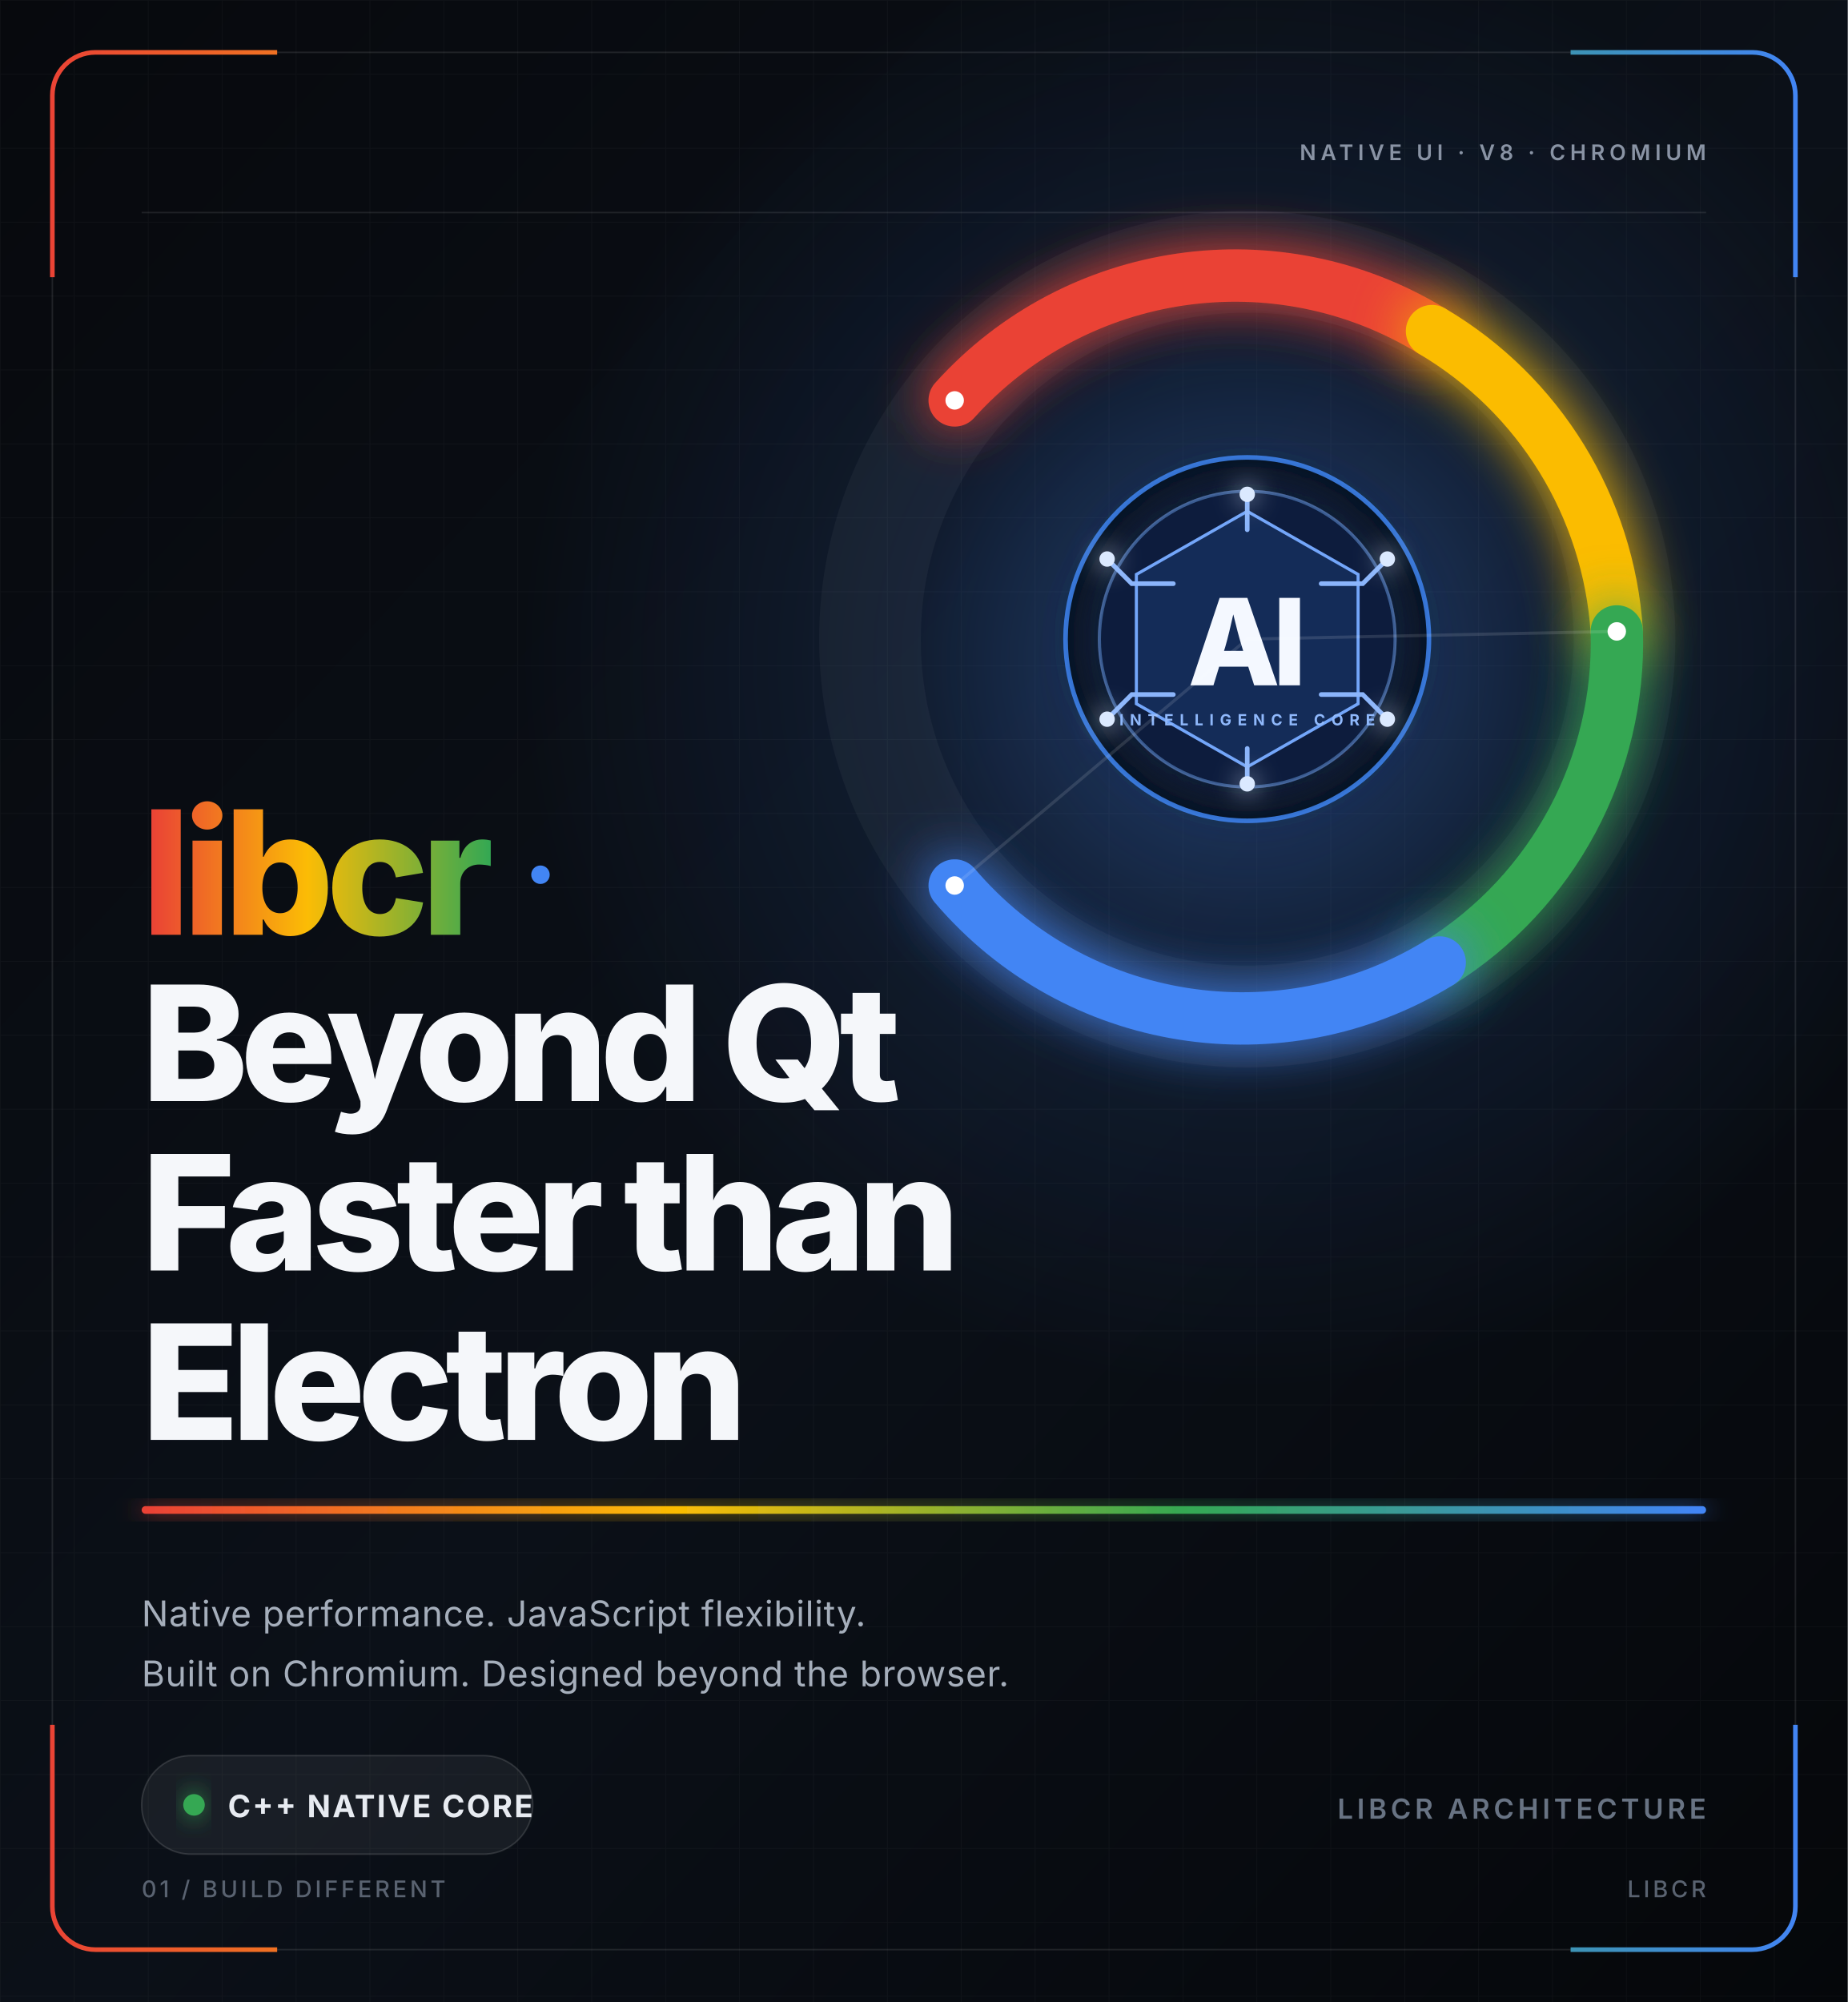
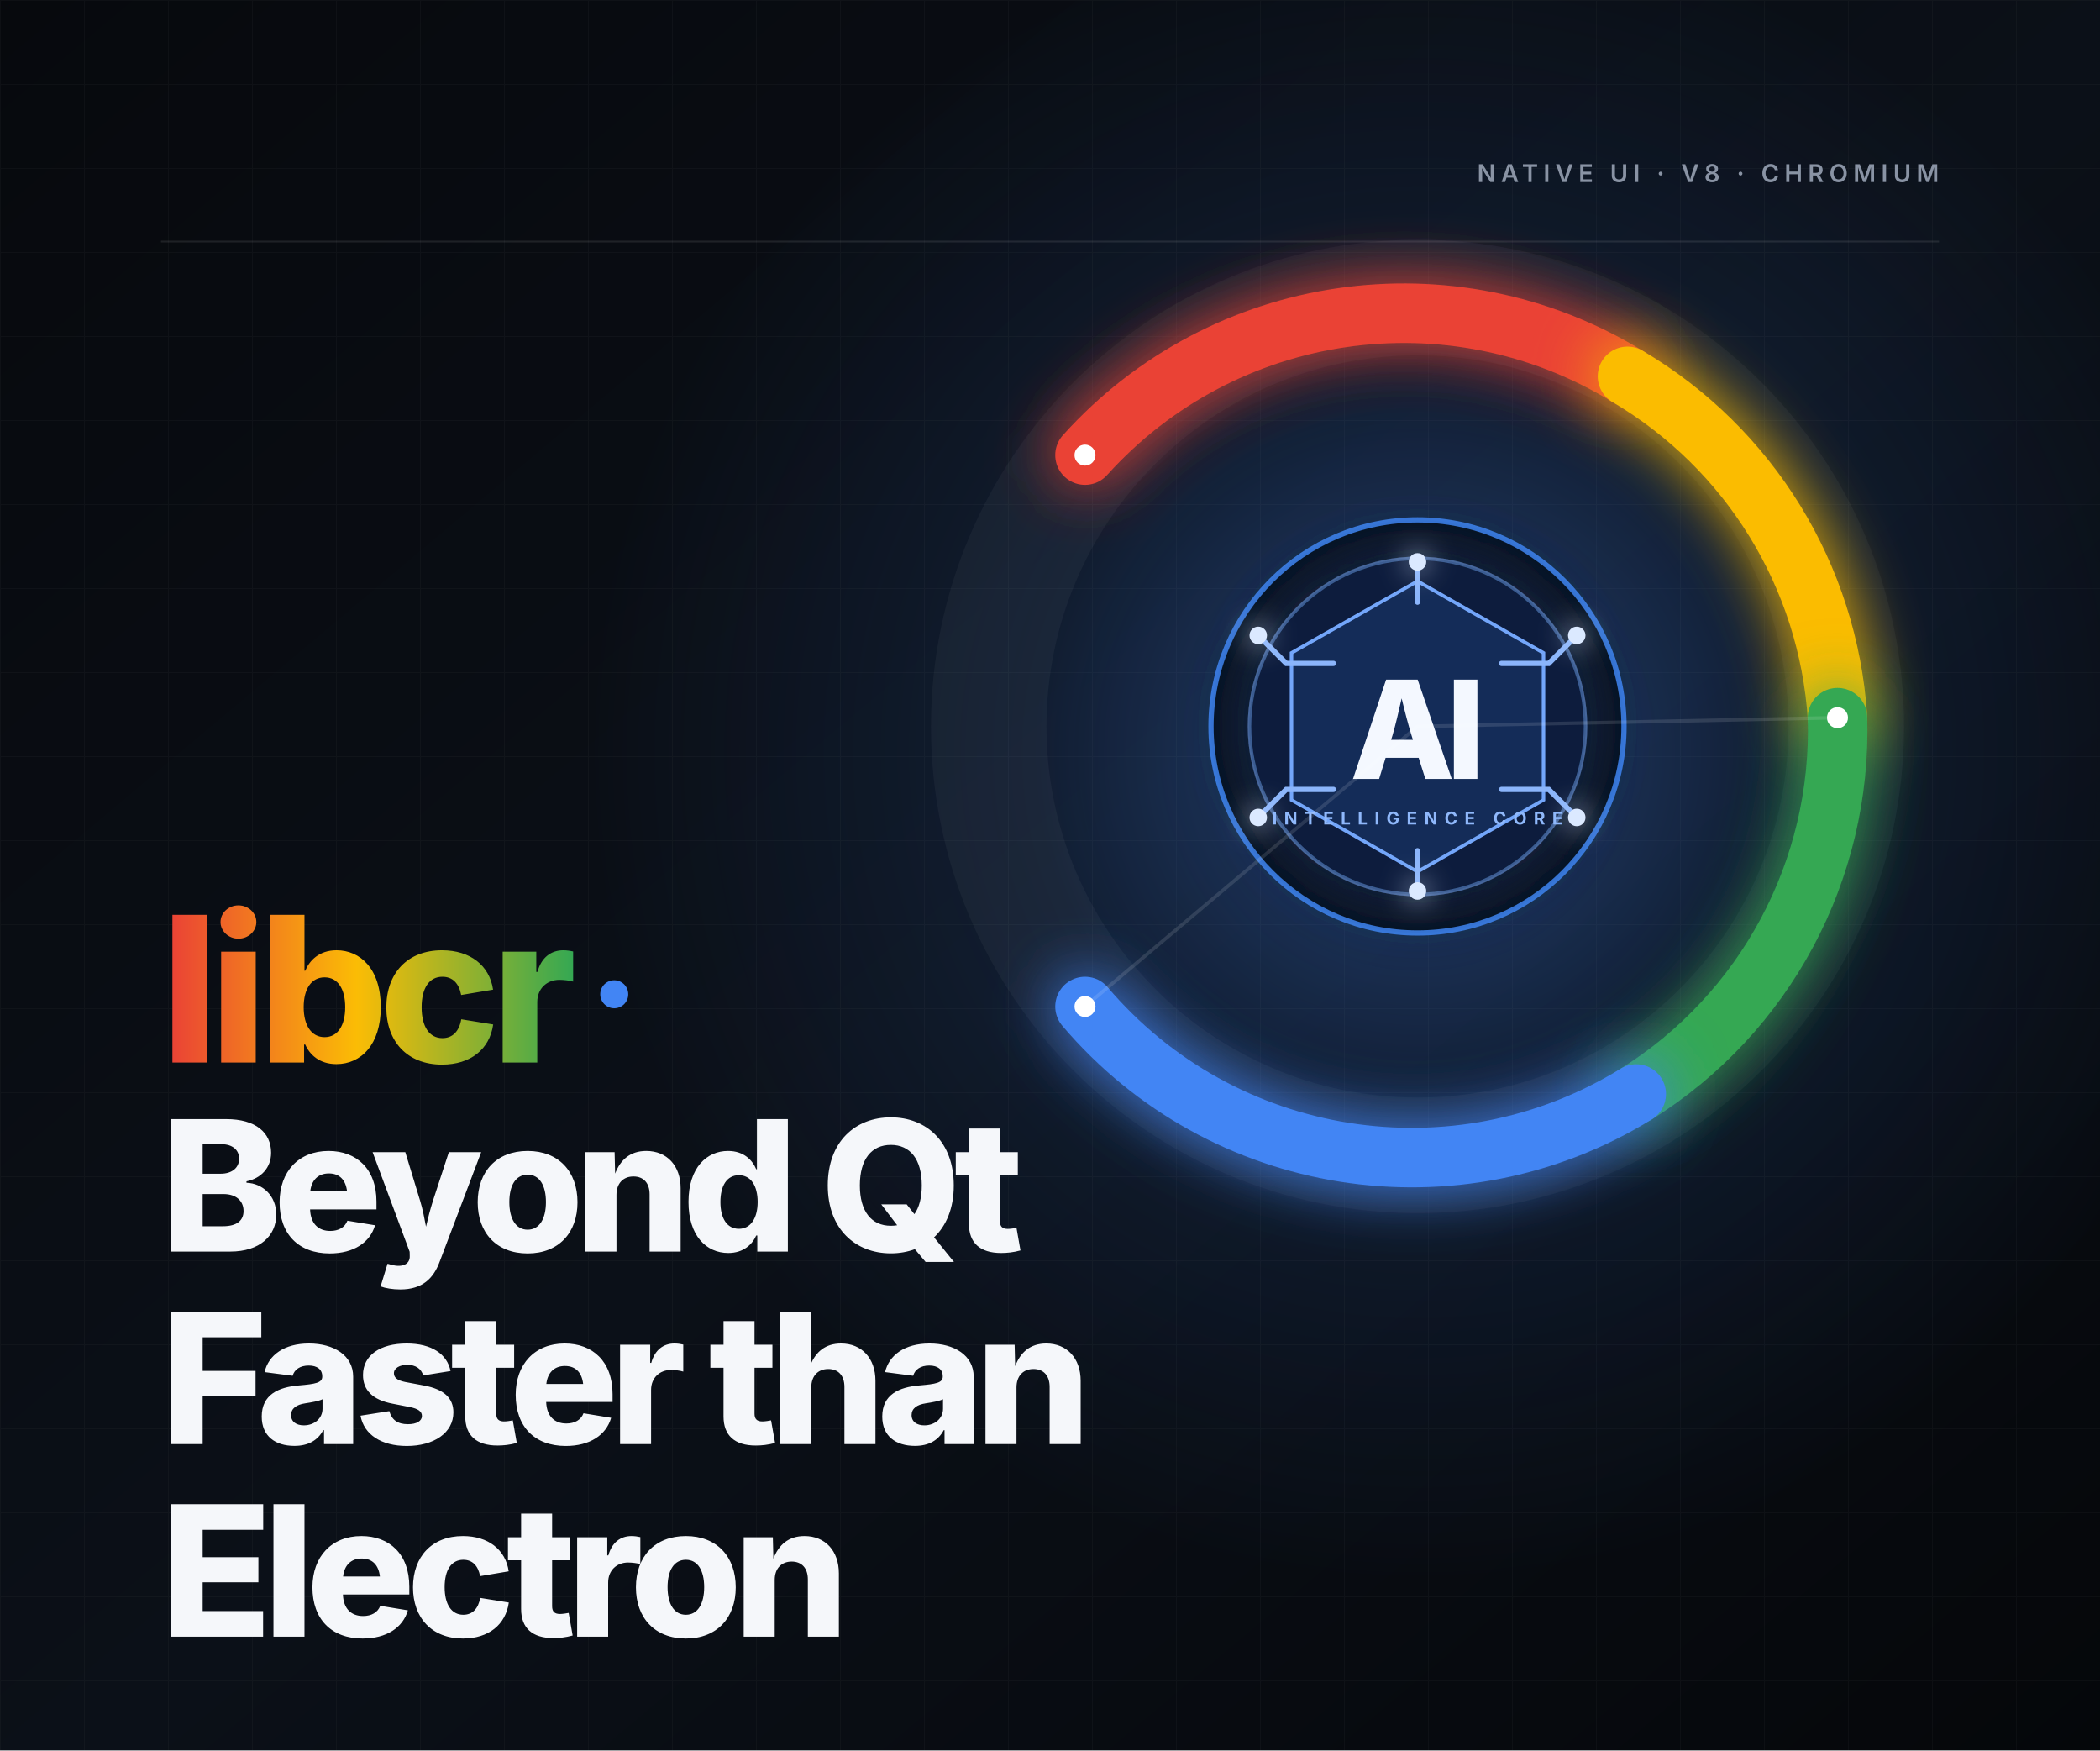
- <svg xmlns="http://www.w3.org/2000/svg" width="1200" height="1300" viewBox="0 0 1200 1300" role="img" aria-labelledby="title desc">
+ <svg xmlns="http://www.w3.org/2000/svg" width="1200" height="1000" viewBox="0 0 1200 1000" role="img" aria-labelledby="title desc">
  <defs>
    <linearGradient id="bg" x1="0" y1="0" x2="1" y2="1">
      <stop offset="0" stop-color="#07090d" />
      <stop offset="0.52" stop-color="#0b1018" />
      <stop offset="1" stop-color="#05070a" />
    </linearGradient>
    <radialGradient id="blueGlow" cx="50%" cy="50%" r="50%">
      <stop offset="0" stop-color="#4285f4" stop-opacity=".42" />
      <stop offset=".46" stop-color="#4285f4" stop-opacity=".12" />
      <stop offset="1" stop-color="#4285f4" stop-opacity="0" />
    </radialGradient>
    <linearGradient id="chromeLine" x1="0" y1="0" x2="1" y2="0">
      <stop offset="0" stop-color="#ea4335" />
      <stop offset=".34" stop-color="#fbbc05" />
      <stop offset=".67" stop-color="#34a853" />
      <stop offset="1" stop-color="#4285f4" />
    </linearGradient>
    <linearGradient id="chromeText" x1="0" y1="0" x2="1" y2="0">
      <stop offset="0" stop-color="#ea4335" />
      <stop offset=".46" stop-color="#fbbc05" />
      <stop offset="1" stop-color="#34a853" />
    </linearGradient>
    <linearGradient id="redYellow" x1="0" y1="0" x2="1" y2="1">
      <stop offset="0" stop-color="#ea4335" />
      <stop offset="1" stop-color="#fbbc05" />
    </linearGradient>
    <linearGradient id="yellowGreen" x1="0" y1="0" x2="1" y2="1">
      <stop offset="0" stop-color="#fbbc05" />
      <stop offset="1" stop-color="#34a853" />
    </linearGradient>
    <linearGradient id="greenBlue" x1="0" y1="0" x2="1" y2="1">
      <stop offset="0" stop-color="#34a853" />
      <stop offset="1" stop-color="#4285f4" />
    </linearGradient>
    <filter id="softGlow" x="-80%" y="-80%" width="260%" height="260%">
      <feGaussianBlur stdDeviation="18" result="blur" />
      <feMerge>
        <feMergeNode in="blur" />
        <feMergeNode in="SourceGraphic" />
      </feMerge>
    </filter>
    <filter id="lineGlow" x="-30%" y="-100%" width="160%" height="300%">
      <feGaussianBlur stdDeviation="8" result="blur" />
      <feMerge>
        <feMergeNode in="blur" />
        <feMergeNode in="SourceGraphic" />
      </feMerge>
    </filter>
    <pattern id="grid" width="48" height="48" patternUnits="userSpaceOnUse">
      <path d="M48 0H0V48" fill="none" stroke="#fff" stroke-opacity=".028" stroke-width="1" />
    </pattern>
-     <clipPath id="frameClip">
-       <rect x="34" y="34" width="1132" height="1232" rx="28" />
-     </clipPath>
  </defs>
-   <rect width="1200" height="1300" fill="url(#bg)" />
-   <rect width="1200" height="1300" fill="url(#grid)" />
+   <rect width="1200" height="1000" fill="url(#bg)" />
+   <rect width="1200" height="1000" fill="url(#grid)" />
  <ellipse cx="810" cy="430" rx="470" ry="470" fill="url(#blueGlow)" />
-   <rect x="34" y="34" width="1132" height="1232" rx="28" fill="none" stroke="#fff" stroke-opacity=".1" />
-   <path d="M34 180V62a28 28 0 0 1 28-28h118M1020 34h118a28 28 0 0 1 28 28v118M1166 1120v118a28 28 0 0 1-28 28h-118M180 1266H62a28 28 0 0 1-28-28v-118" fill="none" stroke="url(#chromeLine)" stroke-width="3" />
  <g font-family="Inter, 'Google Sans', 'Segoe UI', Arial, sans-serif">
    <text x="1108" y="104" fill="#8993a4" font-size="14" font-weight="600" text-anchor="end" letter-spacing="3">NATIVE UI · V8 · CHROMIUM</text>
    <line x1="92" y1="138" x2="1108" y2="138" stroke="#fff" stroke-opacity=".09" />
  </g>
-   <g clip-path="url(#frameClip)">
+   <g>
    <circle cx="810" cy="415" r="245" fill="none" stroke="#fff" stroke-opacity=".04" stroke-width="66" />
    <path d="M620 260A245 245 0 0 1 930 215" fill="none" stroke="#ea4335" stroke-width="34" stroke-linecap="round" filter="url(#softGlow)" />
    <path d="M930 215A245 245 0 0 1 1050 410" fill="none" stroke="#fbbc05" stroke-width="34" stroke-linecap="round" filter="url(#softGlow)" />
    <path d="M1050 410A245 245 0 0 1 935 625" fill="none" stroke="#34a853" stroke-width="34" stroke-linecap="round" filter="url(#softGlow)" />
    <path d="M935 625A245 245 0 0 1 620 575" fill="none" stroke="#4285f4" stroke-width="34" stroke-linecap="round" filter="url(#softGlow)" />
    <circle cx="810" cy="415" r="118" fill="#07101f" stroke="#4285f4" stroke-opacity=".9" stroke-width="3" />
    <circle cx="810" cy="415" r="96" fill="#0b1d3d" stroke="#75a7fa" stroke-opacity=".45" stroke-width="2" filter="url(#softGlow)" />
    <path d="M810 332L882 373V457L810 498L738 457V373Z" fill="#4285f4" fill-opacity=".15" stroke="#73a6fa" stroke-width="2" />
    <path d="M762 379H735L719 363M858 379H885L901 363M762 451H735L719 467M858 451H885L901 467M810 344V321M810 486V509" fill="none" stroke="#8bb5fb" stroke-width="3" stroke-linecap="round" />
    <g fill="#dbe9ff" filter="url(#lineGlow)">
      <circle cx="719" cy="363" r="5" />
      <circle cx="901" cy="363" r="5" />
      <circle cx="719" cy="467" r="5" />
      <circle cx="901" cy="467" r="5" />
      <circle cx="810" cy="321" r="5" />
      <circle cx="810" cy="509" r="5" />
    </g>
    <text x="810" y="445" fill="#f4f8ff" font-family="Inter, 'Google Sans', 'Segoe UI', Arial, sans-serif" font-size="78" font-weight="780" text-anchor="middle" letter-spacing="-5">AI</text>
    <text x="810" y="471" fill="#8fb8fb" font-family="Inter, 'Google Sans', 'Segoe UI', Arial, sans-serif" font-size="10" font-weight="700" text-anchor="middle" letter-spacing="4">INTELLIGENCE CORE</text>
    <path d="M620 575L810 415L1050 410" fill="none" stroke="#fff" stroke-opacity=".12" stroke-width="2" />
    <circle cx="620" cy="260" r="6" fill="#fff" />
    <circle cx="1050" cy="410" r="6" fill="#fff" />
    <circle cx="620" cy="575" r="6" fill="#fff" />
  </g>
  <g font-family="Inter, 'Google Sans', 'Segoe UI', Arial, sans-serif">
-     <text x="92" y="607" fill="url(#chromeText)" font-size="112" font-weight="760" letter-spacing="-5">libcr</text>
-     <circle cx="351" cy="568" r="6" fill="#4285f4" />
+     <text x="92" y="607" fill="url(#chromeText)" font-size="116" font-weight="760" letter-spacing="-5">libcr</text>
+     <circle cx="351" cy="568" r="8" fill="#4285f4" />
    <text x="92" y="715" fill="#f5f7fa" font-size="104" font-weight="760" letter-spacing="-5">Beyond Qt</text>
    <text x="92" y="825" fill="#f5f7fa" font-size="104" font-weight="760" letter-spacing="-5">Faster than</text>
    <text x="92" y="935" fill="#f5f7fa" font-size="104" font-weight="760" letter-spacing="-5">Electron</text>
-     <rect x="92" y="978" width="1016" height="5" rx="2.5" fill="url(#chromeLine)" filter="url(#lineGlow)" />
-   </g>
-   <g font-family="Inter, 'Google Sans', 'Segoe UI', Arial, sans-serif">
-     <text x="92" y="1056" fill="#a5aebb" font-size="23" font-weight="430" letter-spacing=".4">Native performance. JavaScript flexibility.</text>
-     <text x="92" y="1095" fill="#a5aebb" font-size="23" font-weight="430" letter-spacing=".4">Built on Chromium. Designed beyond the browser.</text>
-     <g transform="translate(92 1140)">
-       <rect width="254" height="64" rx="32" fill="#fff" fill-opacity=".06" stroke="#fff" stroke-opacity=".13" />
-       <circle cx="34" cy="32" r="7" fill="#34a853" filter="url(#lineGlow)" />
-       <text x="56" y="40" fill="#e7ebf1" font-size="20" font-weight="650" letter-spacing="1.2">C++ NATIVE CORE</text>
-     </g>
-     <text x="1108" y="1181" fill="#687383" font-size="18" font-weight="600" text-anchor="end" letter-spacing="2.5">LIBCR ARCHITECTURE</text>
-     <text x="92" y="1232" fill="#596270" font-size="15" font-weight="500" letter-spacing="2">01 / BUILD DIFFERENT</text>
-     <text x="1108" y="1232" fill="#596270" font-size="15" font-weight="500" text-anchor="end" letter-spacing="2">LIBCR</text>
  </g>
</svg>
